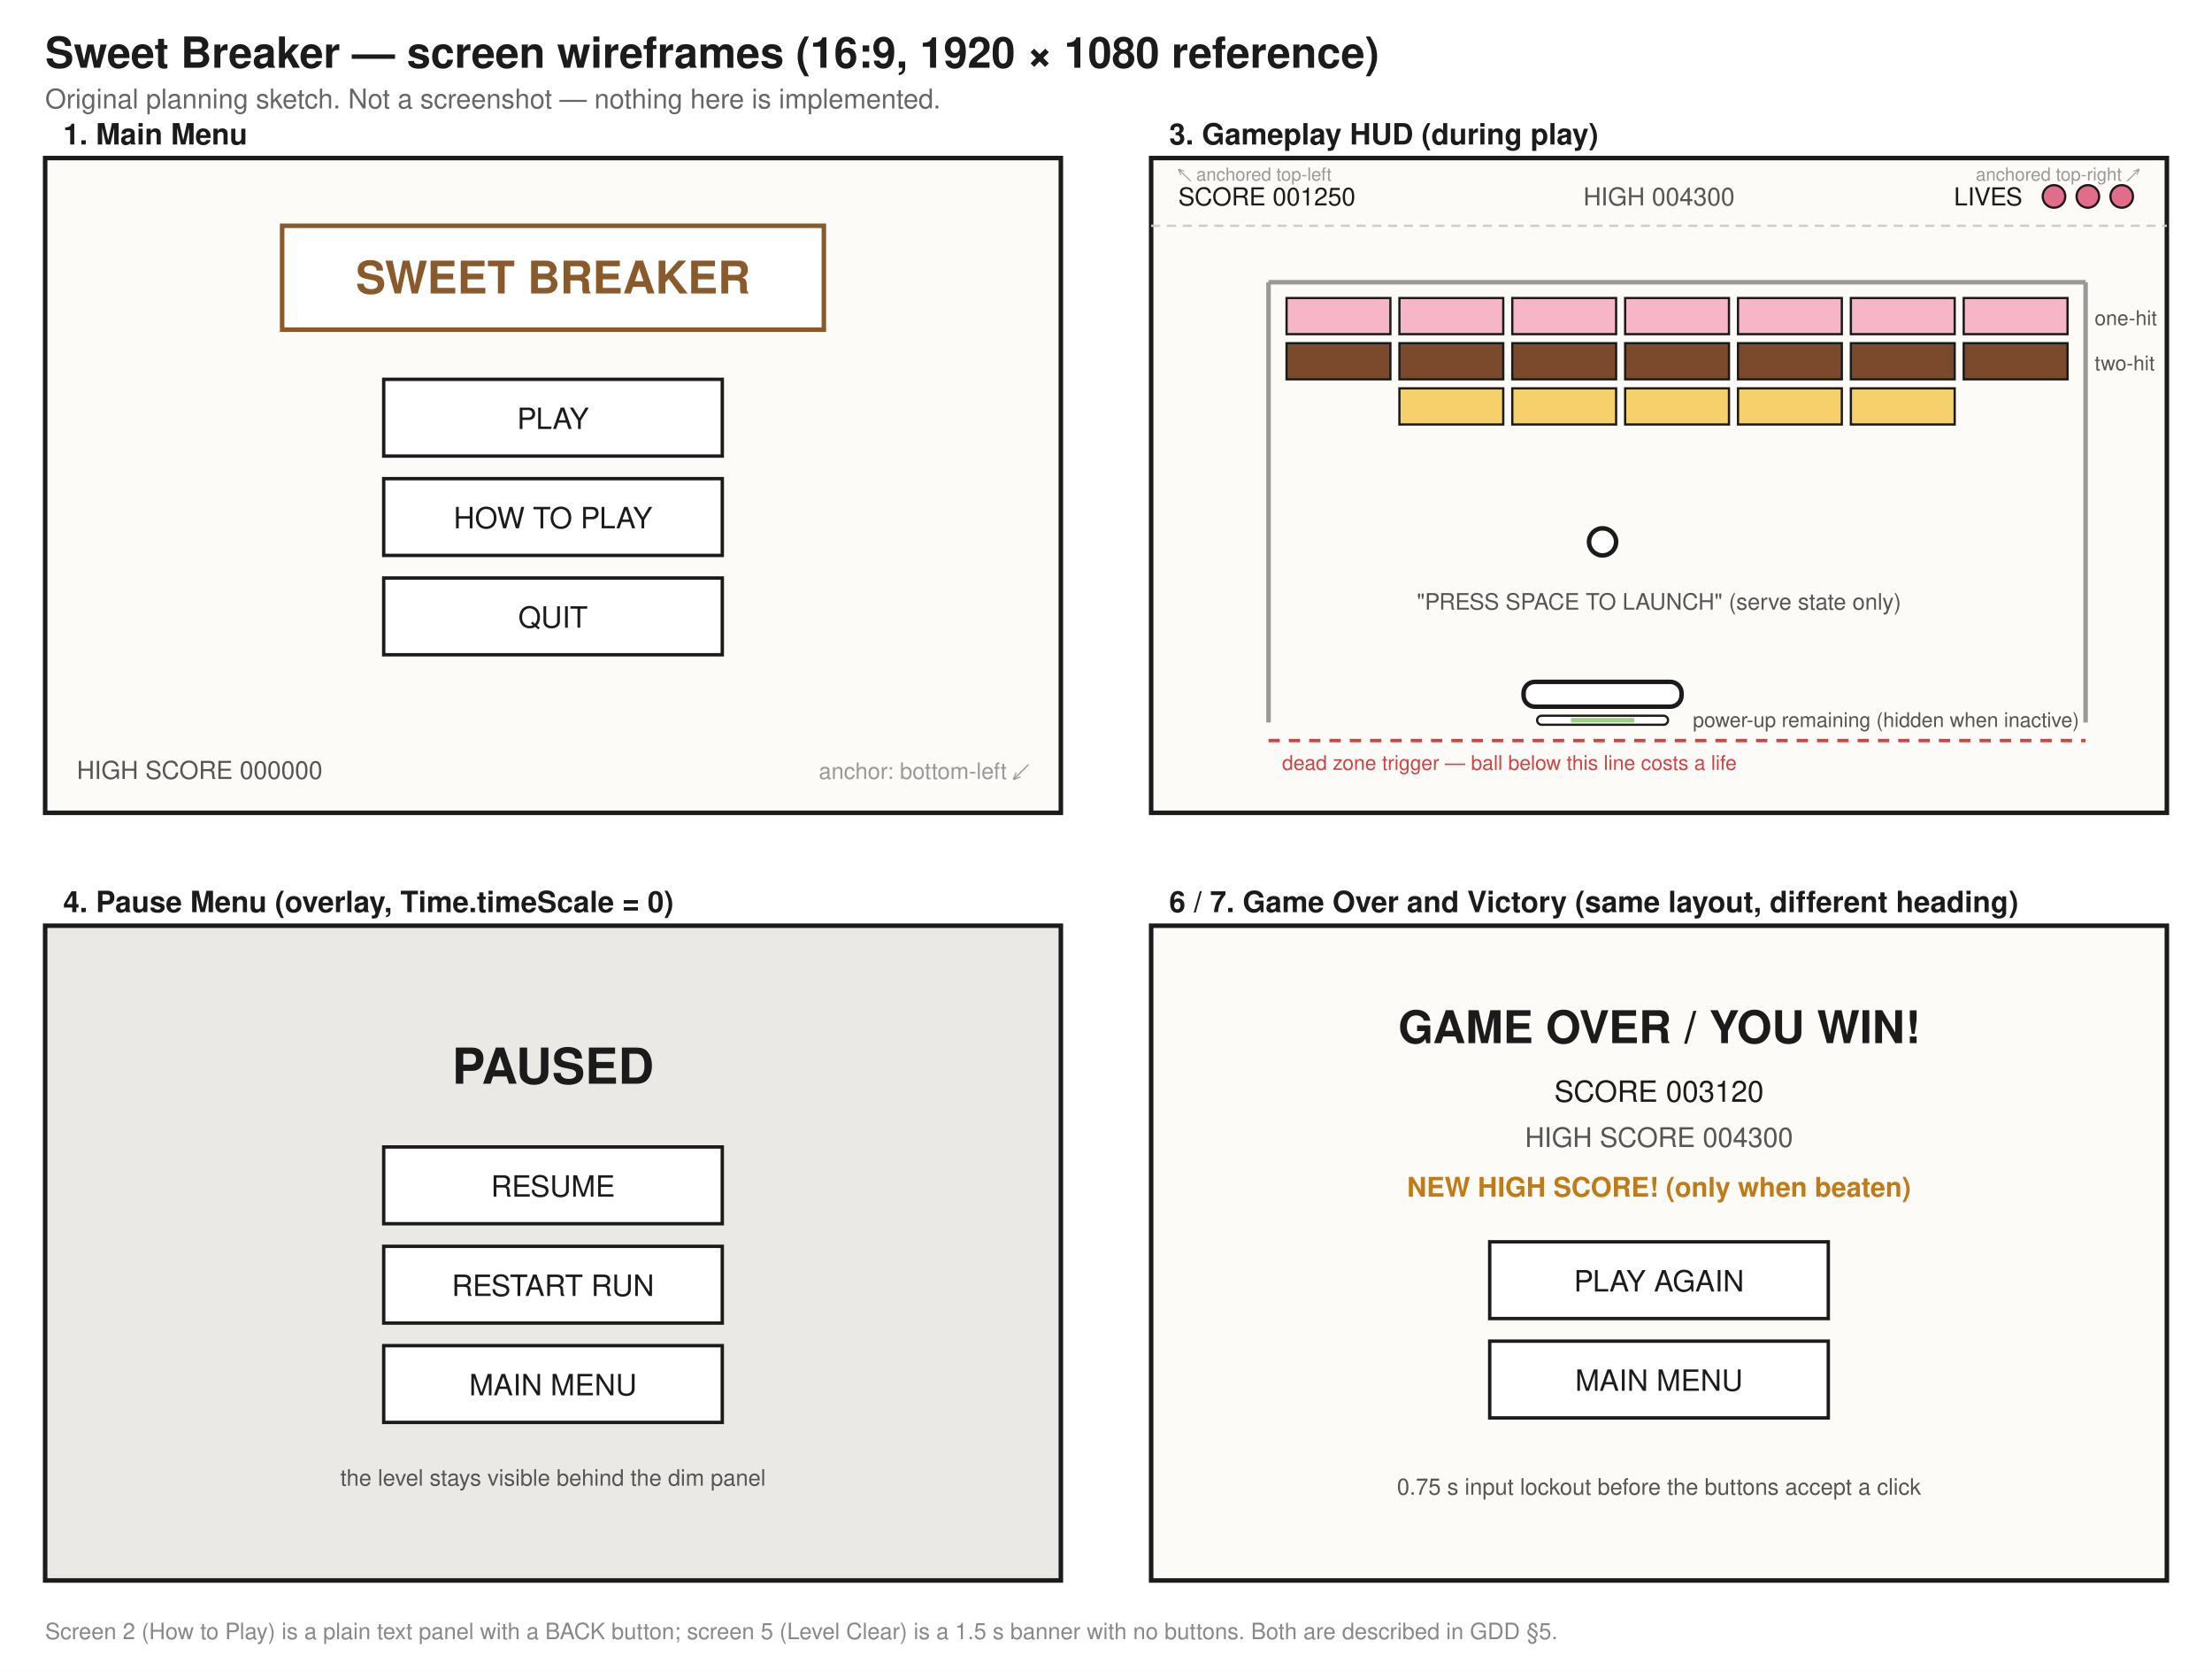
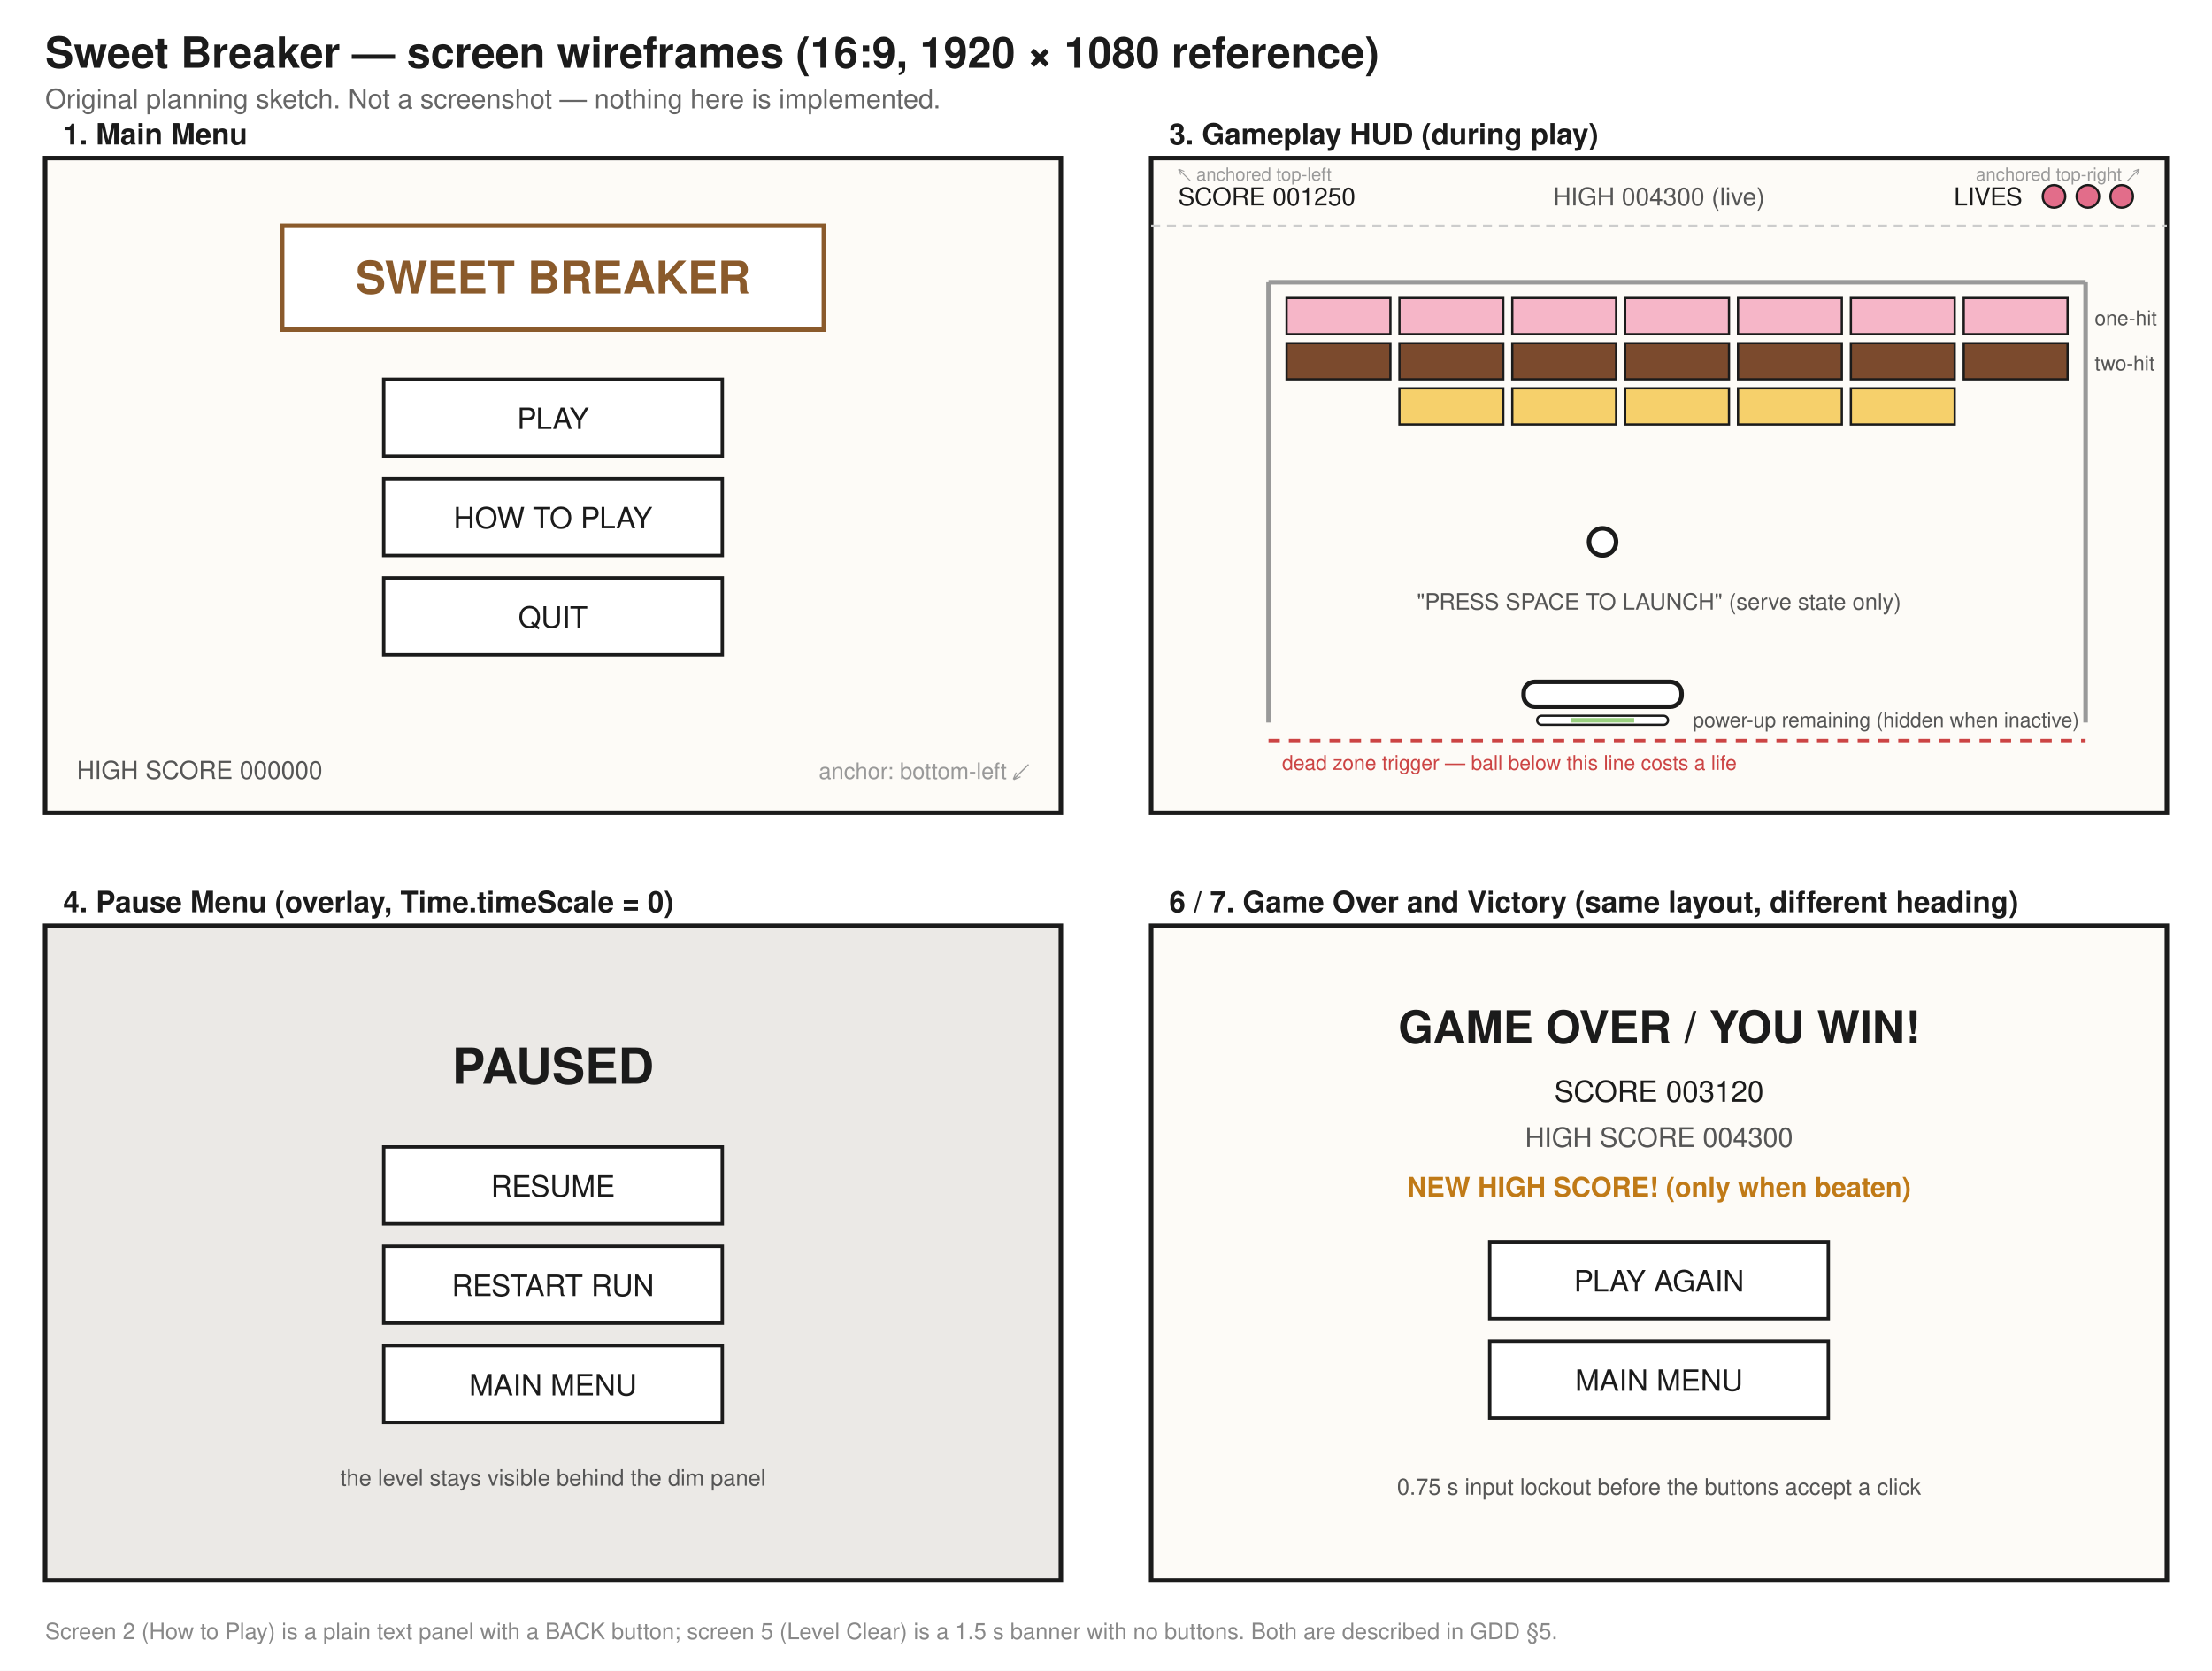
<svg xmlns="http://www.w3.org/2000/svg" width="980" height="740" viewBox="0 0 980 740" font-family="Segoe UI, Helvetica, Arial, sans-serif">
  <rect width="980" height="740" fill="#ffffff" />
  <text x="20" y="30" font-size="19" font-weight="600" fill="#1b1b1b">Sweet Breaker — screen wireframes (16:9, 1920 × 1080 reference)</text>
  <text x="20" y="48" font-size="12" fill="#666666">Original planning sketch. Not a screenshot — nothing here is implemented.</text>
  <g transform="translate(20,70)">
    <rect width="450" height="290" fill="#fdfbf7" stroke="#1b1b1b" stroke-width="2" />
    <text x="8" y="-6" font-size="13" font-weight="600" fill="#1b1b1b">1. Main Menu</text>
    <rect x="105" y="30" width="240" height="46" fill="#ffffff" stroke="#8a5a2b" stroke-width="2" />
    <text x="225" y="60" font-size="20" font-weight="700" fill="#8a5a2b" text-anchor="middle">SWEET BREAKER</text>
    <rect x="150" y="98" width="150" height="34" fill="#ffffff" stroke="#1b1b1b" stroke-width="1.5" />
    <text x="225" y="120" font-size="13" fill="#1b1b1b" text-anchor="middle">PLAY</text>
    <rect x="150" y="142" width="150" height="34" fill="#ffffff" stroke="#1b1b1b" stroke-width="1.5" />
    <text x="225" y="164" font-size="13" fill="#1b1b1b" text-anchor="middle">HOW TO PLAY</text>
    <rect x="150" y="186" width="150" height="34" fill="#ffffff" stroke="#1b1b1b" stroke-width="1.5" />
    <text x="225" y="208" font-size="13" fill="#1b1b1b" text-anchor="middle">QUIT</text>
    <text x="14" y="275" font-size="11" fill="#555555">HIGH SCORE 000000</text>
    <text x="436" y="275" font-size="10" fill="#999999" text-anchor="end">anchor: bottom-left ↙</text>
  </g>
  <g transform="translate(510,70)">
    <rect width="450" height="290" fill="#fdfbf7" stroke="#1b1b1b" stroke-width="2" />
    <text x="8" y="-6" font-size="13" font-weight="600" fill="#1b1b1b">3. Gameplay HUD (during play)</text>
    <line x1="0" y1="30" x2="450" y2="30" stroke="#cccccc" stroke-width="1" stroke-dasharray="4 3" />
    <text x="12" y="21" font-size="11" fill="#1b1b1b">SCORE 001250</text>
-     <text x="225" y="21" font-size="11" fill="#555555" text-anchor="middle">HIGH 004300</text>
+     <text x="225" y="21" font-size="11" fill="#555555" text-anchor="middle">HIGH 004300 (live)</text>
    <text x="386" y="21" font-size="11" fill="#1b1b1b" text-anchor="end">LIVES</text>
    <circle cx="400" cy="17" r="5" fill="#e26d8a" stroke="#1b1b1b" />
    <circle cx="415" cy="17" r="5" fill="#e26d8a" stroke="#1b1b1b" />
    <circle cx="430" cy="17" r="5" fill="#e26d8a" stroke="#1b1b1b" />
    <text x="12" y="10" font-size="8" fill="#999999">↖ anchored top-left</text>
    <text x="438" y="10" font-size="8" fill="#999999" text-anchor="end">anchored top-right ↗</text>
    <g stroke="#1b1b1b" stroke-width="1">
      <rect x="60" y="62" width="46" height="16" fill="#f6b6c8" />
      <rect x="110" y="62" width="46" height="16" fill="#f6b6c8" />
      <rect x="160" y="62" width="46" height="16" fill="#f6b6c8" />
      <rect x="210" y="62" width="46" height="16" fill="#f6b6c8" />
      <rect x="260" y="62" width="46" height="16" fill="#f6b6c8" />
      <rect x="310" y="62" width="46" height="16" fill="#f6b6c8" />
      <rect x="360" y="62" width="46" height="16" fill="#f6b6c8" />
      <rect x="60" y="82" width="46" height="16" fill="#7b4a2d" />
      <rect x="110" y="82" width="46" height="16" fill="#7b4a2d" />
      <rect x="160" y="82" width="46" height="16" fill="#7b4a2d" />
      <rect x="210" y="82" width="46" height="16" fill="#7b4a2d" />
      <rect x="260" y="82" width="46" height="16" fill="#7b4a2d" />
      <rect x="310" y="82" width="46" height="16" fill="#7b4a2d" />
      <rect x="360" y="82" width="46" height="16" fill="#7b4a2d" />
      <rect x="110" y="102" width="46" height="16" fill="#f6d06b" />
      <rect x="160" y="102" width="46" height="16" fill="#f6d06b" />
      <rect x="210" y="102" width="46" height="16" fill="#f6d06b" />
      <rect x="260" y="102" width="46" height="16" fill="#f6d06b" />
      <rect x="310" y="102" width="46" height="16" fill="#f6d06b" />
    </g>
    <text x="418" y="74" font-size="9" fill="#555555">one-hit</text>
    <text x="418" y="94" font-size="9" fill="#555555">two-hit</text>
    <line x1="52" y1="55" x2="52" y2="250" stroke="#999999" stroke-width="2" />
    <line x1="414" y1="55" x2="414" y2="250" stroke="#999999" stroke-width="2" />
    <line x1="52" y1="55" x2="414" y2="55" stroke="#999999" stroke-width="2" />
    <circle cx="200" cy="170" r="6" fill="#ffffff" stroke="#1b1b1b" stroke-width="2" />
    <rect x="165" y="232" width="70" height="11" rx="5" fill="#ffffff" stroke="#1b1b1b" stroke-width="2" />
    <rect x="171" y="247" width="58" height="4" rx="2" fill="#ffffff" stroke="#1b1b1b" stroke-width="1" />
    <rect x="186" y="248" width="28" height="2" fill="#9ad07f" />
    <text x="240" y="252" font-size="9" fill="#555555">power-up remaining (hidden when inactive)</text>
    <line x1="52" y1="258" x2="414" y2="258" stroke="#cc4444" stroke-width="1.5" stroke-dasharray="5 4" />
    <text x="58" y="271" font-size="9" fill="#cc4444">dead zone trigger — ball below this line costs a life</text>
    <text x="225" y="200" font-size="10" fill="#555555" text-anchor="middle">"PRESS SPACE TO LAUNCH" (serve state only)</text>
  </g>
  <g transform="translate(20,410)">
    <rect width="450" height="290" fill="#fdfbf7" stroke="#1b1b1b" stroke-width="2" />
    <text x="8" y="-6" font-size="13" font-weight="600" fill="#1b1b1b">4. Pause Menu (overlay, Time.timeScale = 0)</text>
    <rect x="0" y="0" width="450" height="290" fill="#1b1b1b" opacity="0.08" />
    <text x="225" y="70" font-size="22" font-weight="700" fill="#1b1b1b" text-anchor="middle">PAUSED</text>
    <rect x="150" y="98" width="150" height="34" fill="#ffffff" stroke="#1b1b1b" stroke-width="1.5" />
    <text x="225" y="120" font-size="13" fill="#1b1b1b" text-anchor="middle">RESUME</text>
    <rect x="150" y="142" width="150" height="34" fill="#ffffff" stroke="#1b1b1b" stroke-width="1.5" />
    <text x="225" y="164" font-size="13" fill="#1b1b1b" text-anchor="middle">RESTART RUN</text>
    <rect x="150" y="186" width="150" height="34" fill="#ffffff" stroke="#1b1b1b" stroke-width="1.5" />
    <text x="225" y="208" font-size="13" fill="#1b1b1b" text-anchor="middle">MAIN MENU</text>
    <text x="225" y="248" font-size="10" fill="#555555" text-anchor="middle">the level stays visible behind the dim panel</text>
  </g>
  <g transform="translate(510,410)">
    <rect width="450" height="290" fill="#fdfbf7" stroke="#1b1b1b" stroke-width="2" />
    <text x="8" y="-6" font-size="13" font-weight="600" fill="#1b1b1b">6 / 7. Game Over and Victory (same layout, different heading)</text>
    <text x="225" y="52" font-size="20" font-weight="700" fill="#1b1b1b" text-anchor="middle">GAME OVER  /  YOU WIN!</text>
    <text x="225" y="78" font-size="13" fill="#1b1b1b" text-anchor="middle">SCORE 003120</text>
    <text x="225" y="98" font-size="12" fill="#555555" text-anchor="middle">HIGH SCORE 004300</text>
    <text x="225" y="120" font-size="12" font-weight="600" fill="#c07a17" text-anchor="middle">NEW HIGH SCORE!  (only when beaten)</text>
    <rect x="150" y="140" width="150" height="34" fill="#ffffff" stroke="#1b1b1b" stroke-width="1.5" />
    <text x="225" y="162" font-size="13" fill="#1b1b1b" text-anchor="middle">PLAY AGAIN</text>
    <rect x="150" y="184" width="150" height="34" fill="#ffffff" stroke="#1b1b1b" stroke-width="1.5" />
    <text x="225" y="206" font-size="13" fill="#1b1b1b" text-anchor="middle">MAIN MENU</text>
    <text x="225" y="252" font-size="10" fill="#555555" text-anchor="middle">0.75 s input lockout before the buttons accept a click</text>
  </g>
  <text x="20" y="726" font-size="10" fill="#888888">Screen 2 (How to Play) is a plain text panel with a BACK button; screen 5 (Level Clear) is a 1.5 s banner with no buttons. Both are described in GDD §5.</text>
</svg>
